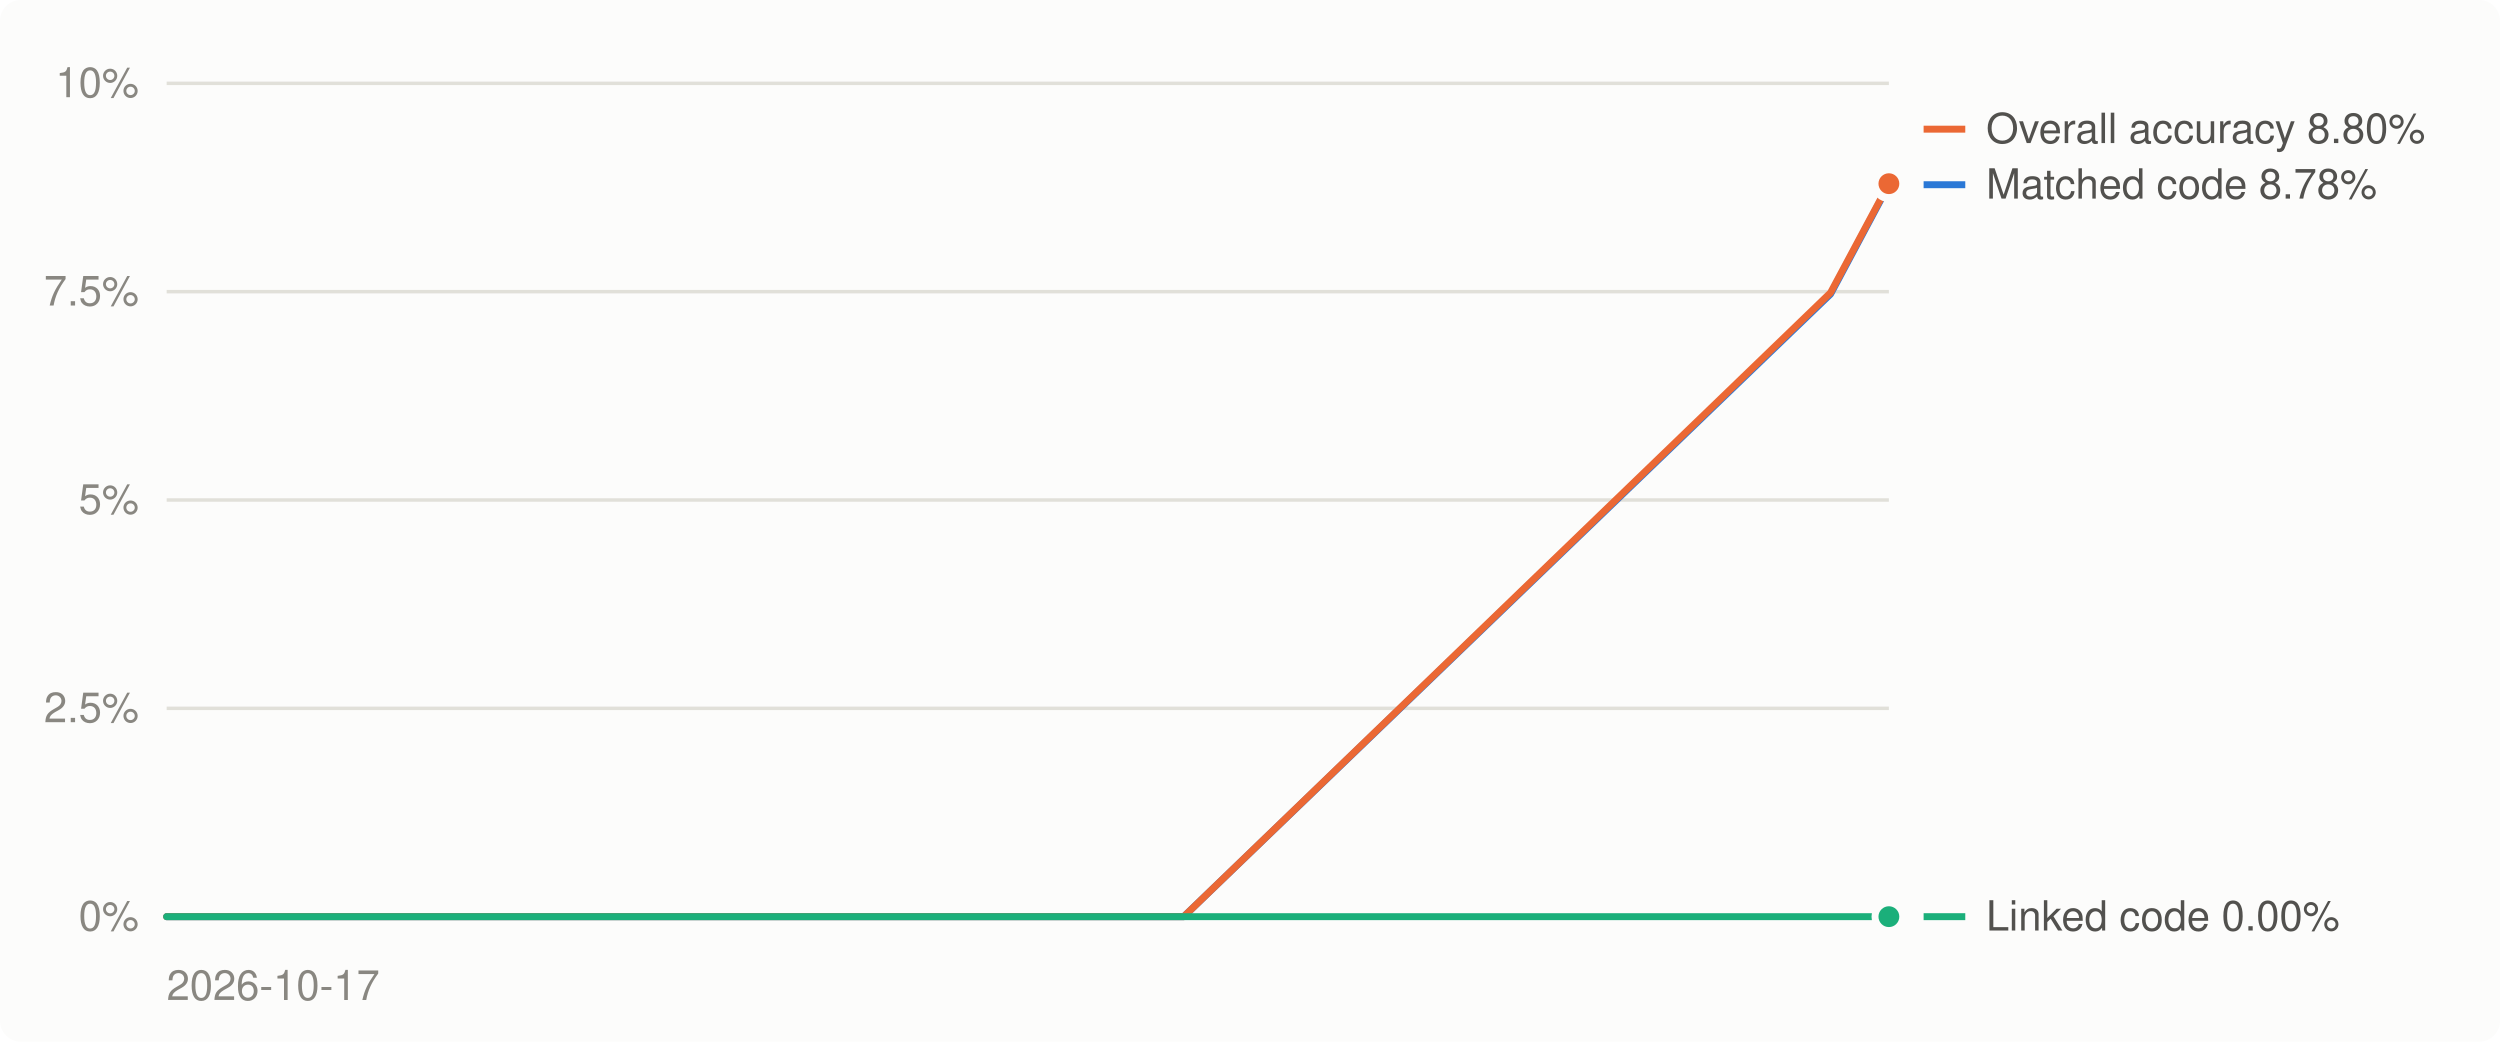
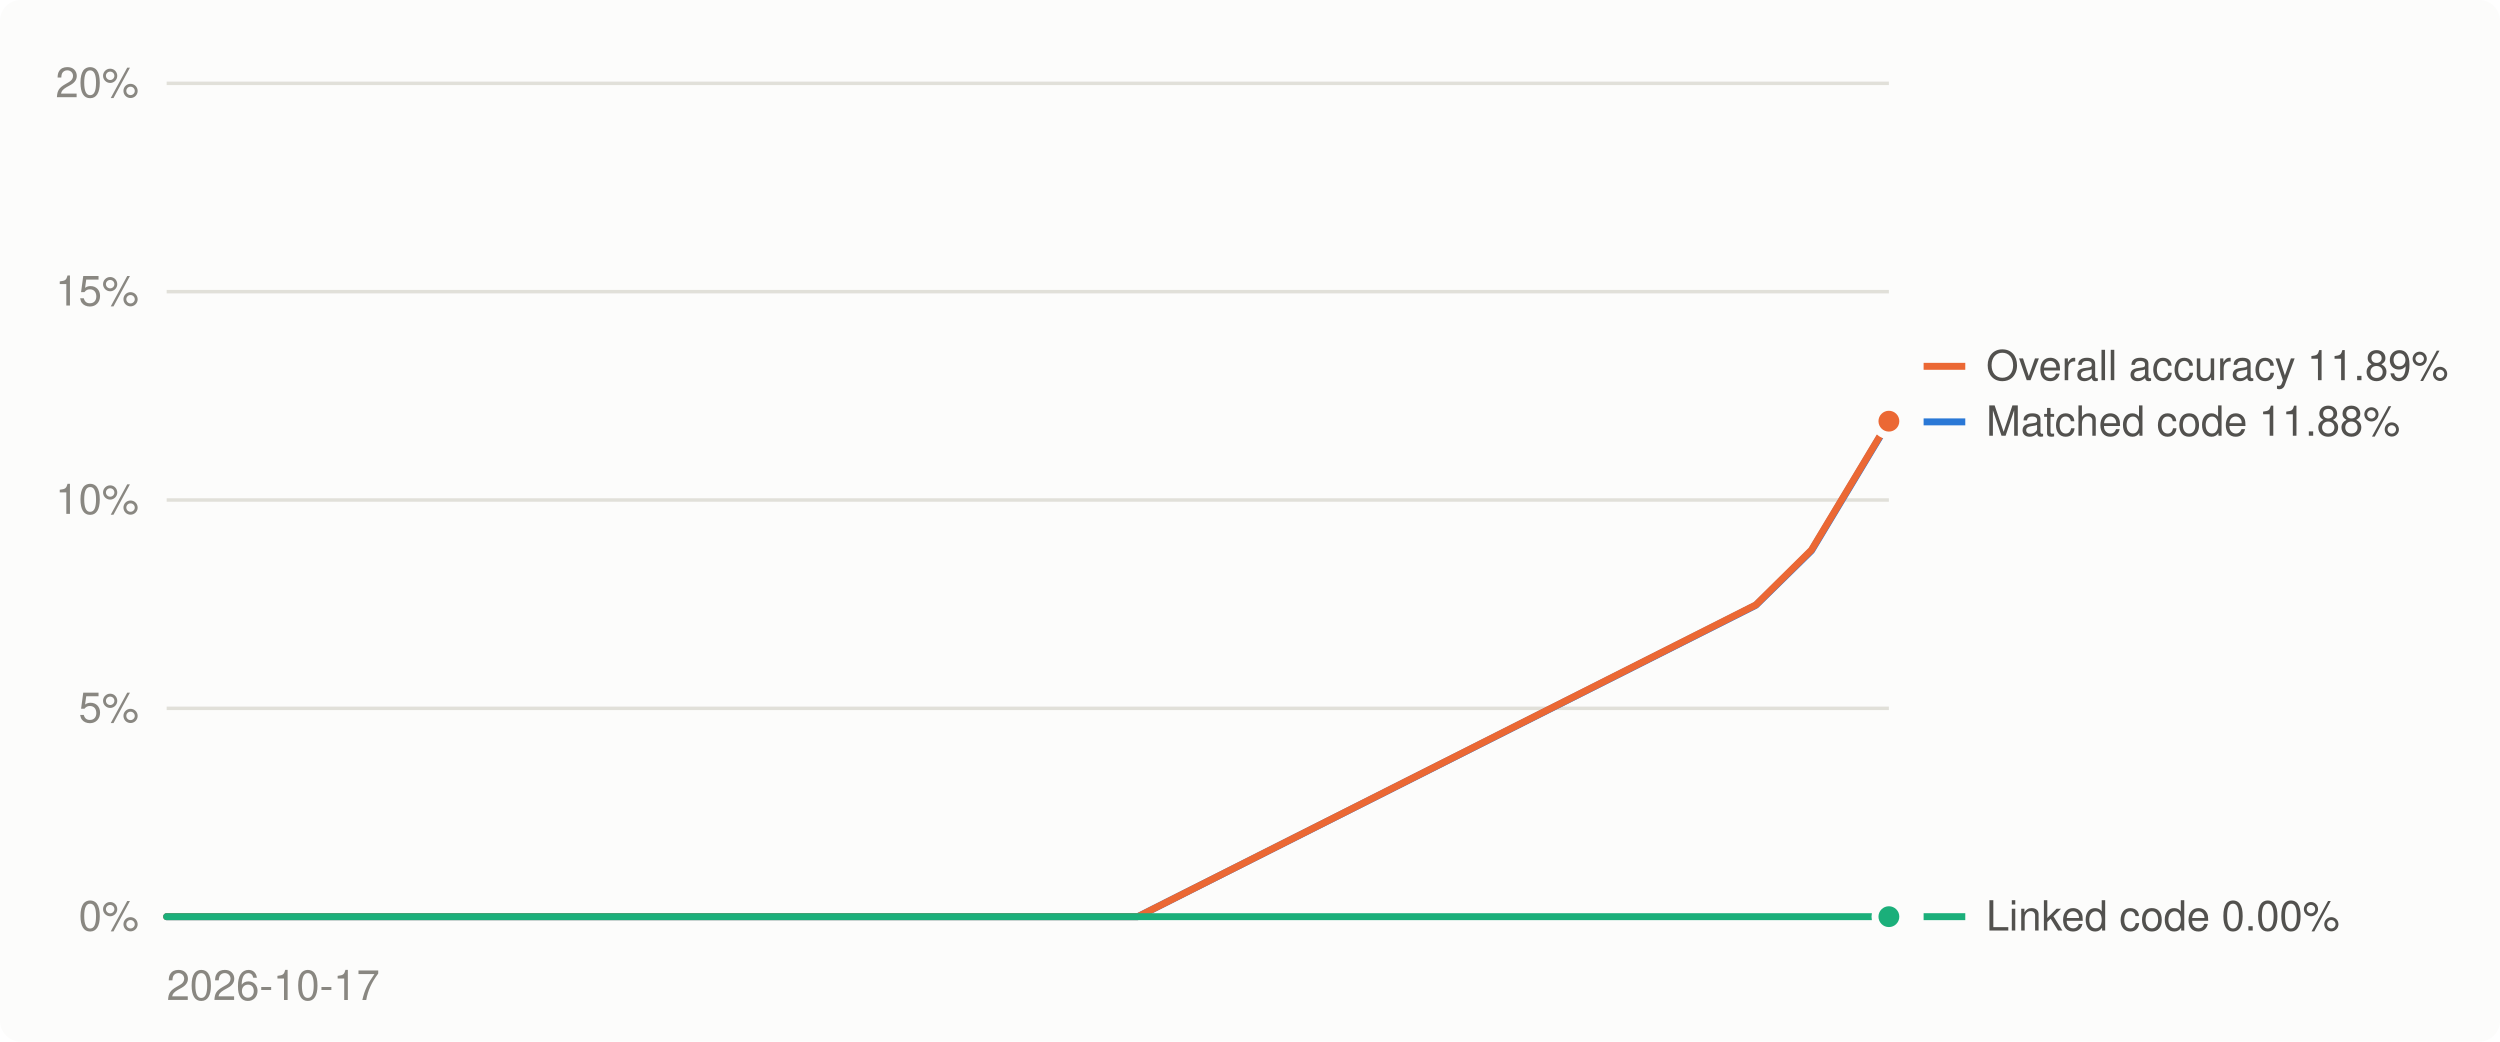
<svg xmlns="http://www.w3.org/2000/svg" viewBox="0 0 720 300" width="720" height="300" role="img" aria-label="Decompilation progress over time">
  <style>
.bg{fill:#fcfcfb}.grid{stroke:#e1e0d9}.muted{fill:#898781}.lbl{fill:#52514e}.ln0{stroke:#2a78d6}.dot0{fill:#2a78d6;stroke:#fcfcfb}.ln1{stroke:#eb6834}.dot1{fill:#eb6834;stroke:#fcfcfb}.ln2{stroke:#1baf7a}.dot2{fill:#1baf7a;stroke:#fcfcfb}
@media (prefers-color-scheme: dark){.bg{fill:#1a1a19}.grid{stroke:#2c2c2a}.muted{fill:#898781}.lbl{fill:#c3c2b7}.ln0{stroke:#3987e5}.dot0{fill:#3987e5;stroke:#1a1a19}.ln1{stroke:#d95926}.dot1{fill:#d95926;stroke:#1a1a19}.ln2{stroke:#199e70}.dot2{fill:#199e70;stroke:#1a1a19}}
text{font:12px -apple-system,BlinkMacSystemFont,'Segoe UI',Helvetica,Arial,sans-serif}
</style>
  <rect class="bg" width="720" height="300" rx="6" />
  <line x1="48" x2="544" y1="264.0" y2="264.0" class="grid" stroke-width="1" />
  <text x="40" y="268.0" class="muted" text-anchor="end">0%</text>
  <line x1="48" x2="544" y1="204.0" y2="204.0" class="grid" stroke-width="1" />
-   <text x="40" y="208.0" class="muted" text-anchor="end">2.5%</text>
+   <text x="40" y="208.0" class="muted" text-anchor="end">5%</text>
  <line x1="48" x2="544" y1="144.0" y2="144.0" class="grid" stroke-width="1" />
-   <text x="40" y="148.0" class="muted" text-anchor="end">5%</text>
+   <text x="40" y="148.0" class="muted" text-anchor="end">10%</text>
  <line x1="48" x2="544" y1="84.0" y2="84.0" class="grid" stroke-width="1" />
-   <text x="40" y="88.0" class="muted" text-anchor="end">7.5%</text>
+   <text x="40" y="88.0" class="muted" text-anchor="end">15%</text>
  <line x1="48" x2="544" y1="24.0" y2="24.0" class="grid" stroke-width="1" />
-   <text x="40" y="28.0" class="muted" text-anchor="end">10%</text>
+   <text x="40" y="28.0" class="muted" text-anchor="end">20%</text>
  <text class="muted" x="48.0" y="288" text-anchor="start">2026-10-17</text>
-   <polyline points="48.0,264.0 340.9,264.0 527.2,84.7 544.0,53.2" fill="none" class="ln0" stroke-width="2" stroke-linejoin="round" stroke-linecap="round" />
-   <polyline points="48.0,264.0 340.9,264.0 527.2,84.3 544.0,52.9" fill="none" class="ln1" stroke-width="2" stroke-linejoin="round" stroke-linecap="round" />
-   <polyline points="48.0,264.0 340.9,264.0 527.2,264.0 544.0,264.0" fill="none" class="ln2" stroke-width="2" stroke-linejoin="round" stroke-linecap="round" />
-   <circle cx="544.0" cy="53.2" r="4" class="dot0" stroke-width="2" />
-   <circle cx="544.0" cy="52.9" r="4" class="dot1" stroke-width="2" />
+   <polyline points="48.0,264.0 327.7,264.0 505.7,174.3 521.7,158.6 544.0,121.5" fill="none" class="ln0" stroke-width="2" stroke-linejoin="round" stroke-linecap="round" />
+   <polyline points="48.0,264.0 327.7,264.0 505.7,174.2 521.7,158.4 544.0,121.3" fill="none" class="ln1" stroke-width="2" stroke-linejoin="round" stroke-linecap="round" />
+   <polyline points="48.0,264.0 327.7,264.0 505.7,264.0 521.7,264.0 544.0,264.0" fill="none" class="ln2" stroke-width="2" stroke-linejoin="round" stroke-linecap="round" />
+   <circle cx="544.0" cy="121.5" r="4" class="dot0" stroke-width="2" />
+   <circle cx="544.0" cy="121.3" r="4" class="dot1" stroke-width="2" />
  <circle cx="544.0" cy="264.0" r="4" class="dot2" stroke-width="2" />
  <line x1="554" x2="566" y1="264.0" y2="264.0" class="ln2" stroke-width="2" />
  <text class="lbl" x="572" y="268.0">Linked code 0.00%</text>
-   <line x1="554" x2="566" y1="53.2" y2="53.2" class="ln0" stroke-width="2" />
-   <text class="lbl" x="572" y="57.2">Matched code 8.78%</text>
-   <line x1="554" x2="566" y1="37.2" y2="37.2" class="ln1" stroke-width="2" />
-   <text class="lbl" x="572" y="41.2">Overall accuracy 8.80%</text>
+   <line x1="554" x2="566" y1="121.5" y2="121.5" class="ln0" stroke-width="2" />
+   <text class="lbl" x="572" y="125.5">Matched code 11.88%</text>
+   <line x1="554" x2="566" y1="105.5" y2="105.5" class="ln1" stroke-width="2" />
+   <text class="lbl" x="572" y="109.5">Overall accuracy 11.89%</text>
</svg>
